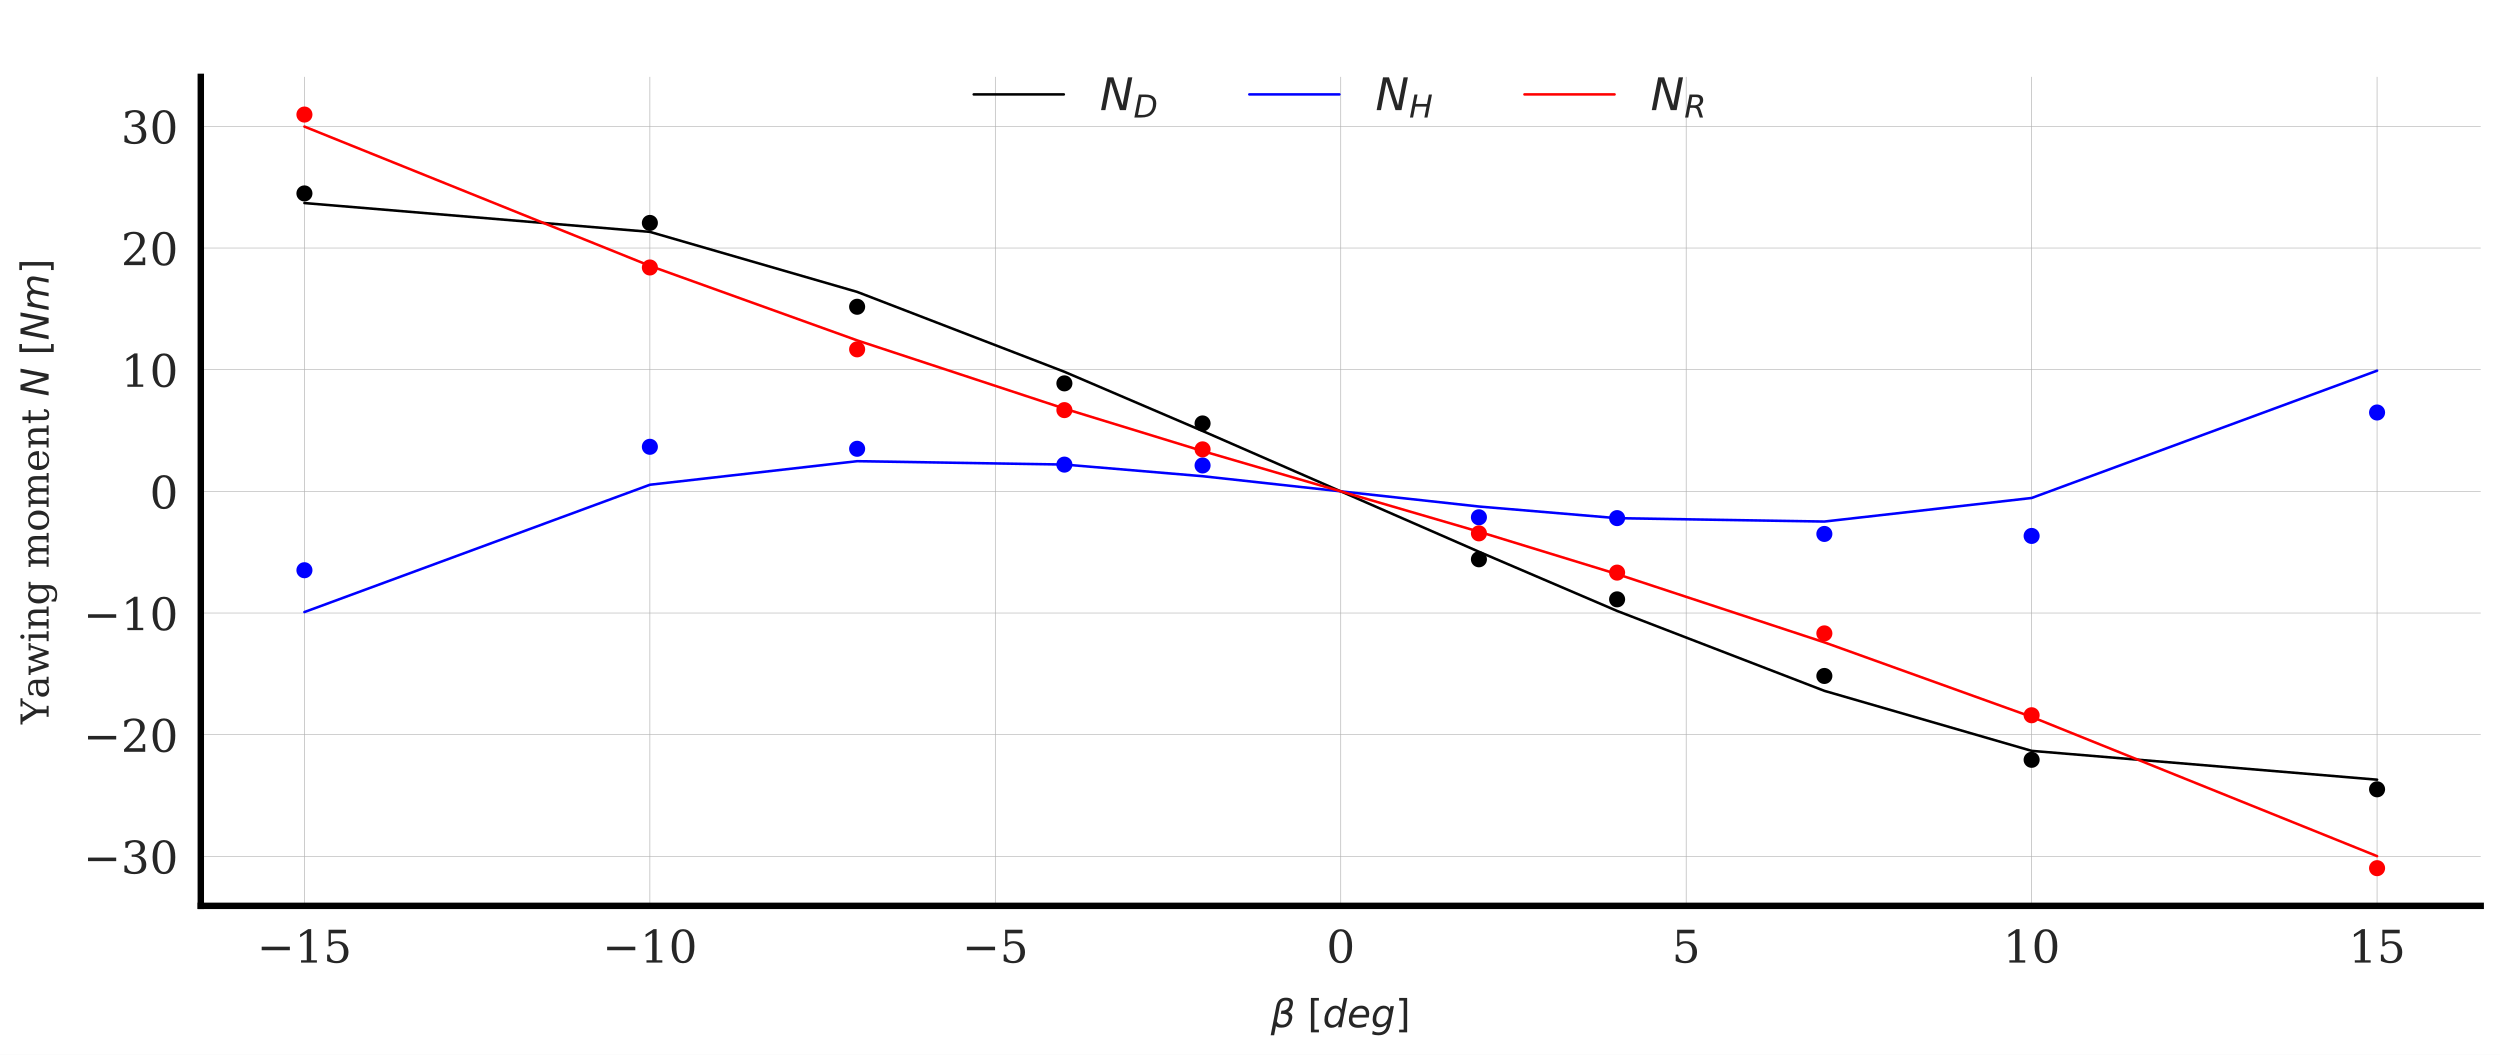
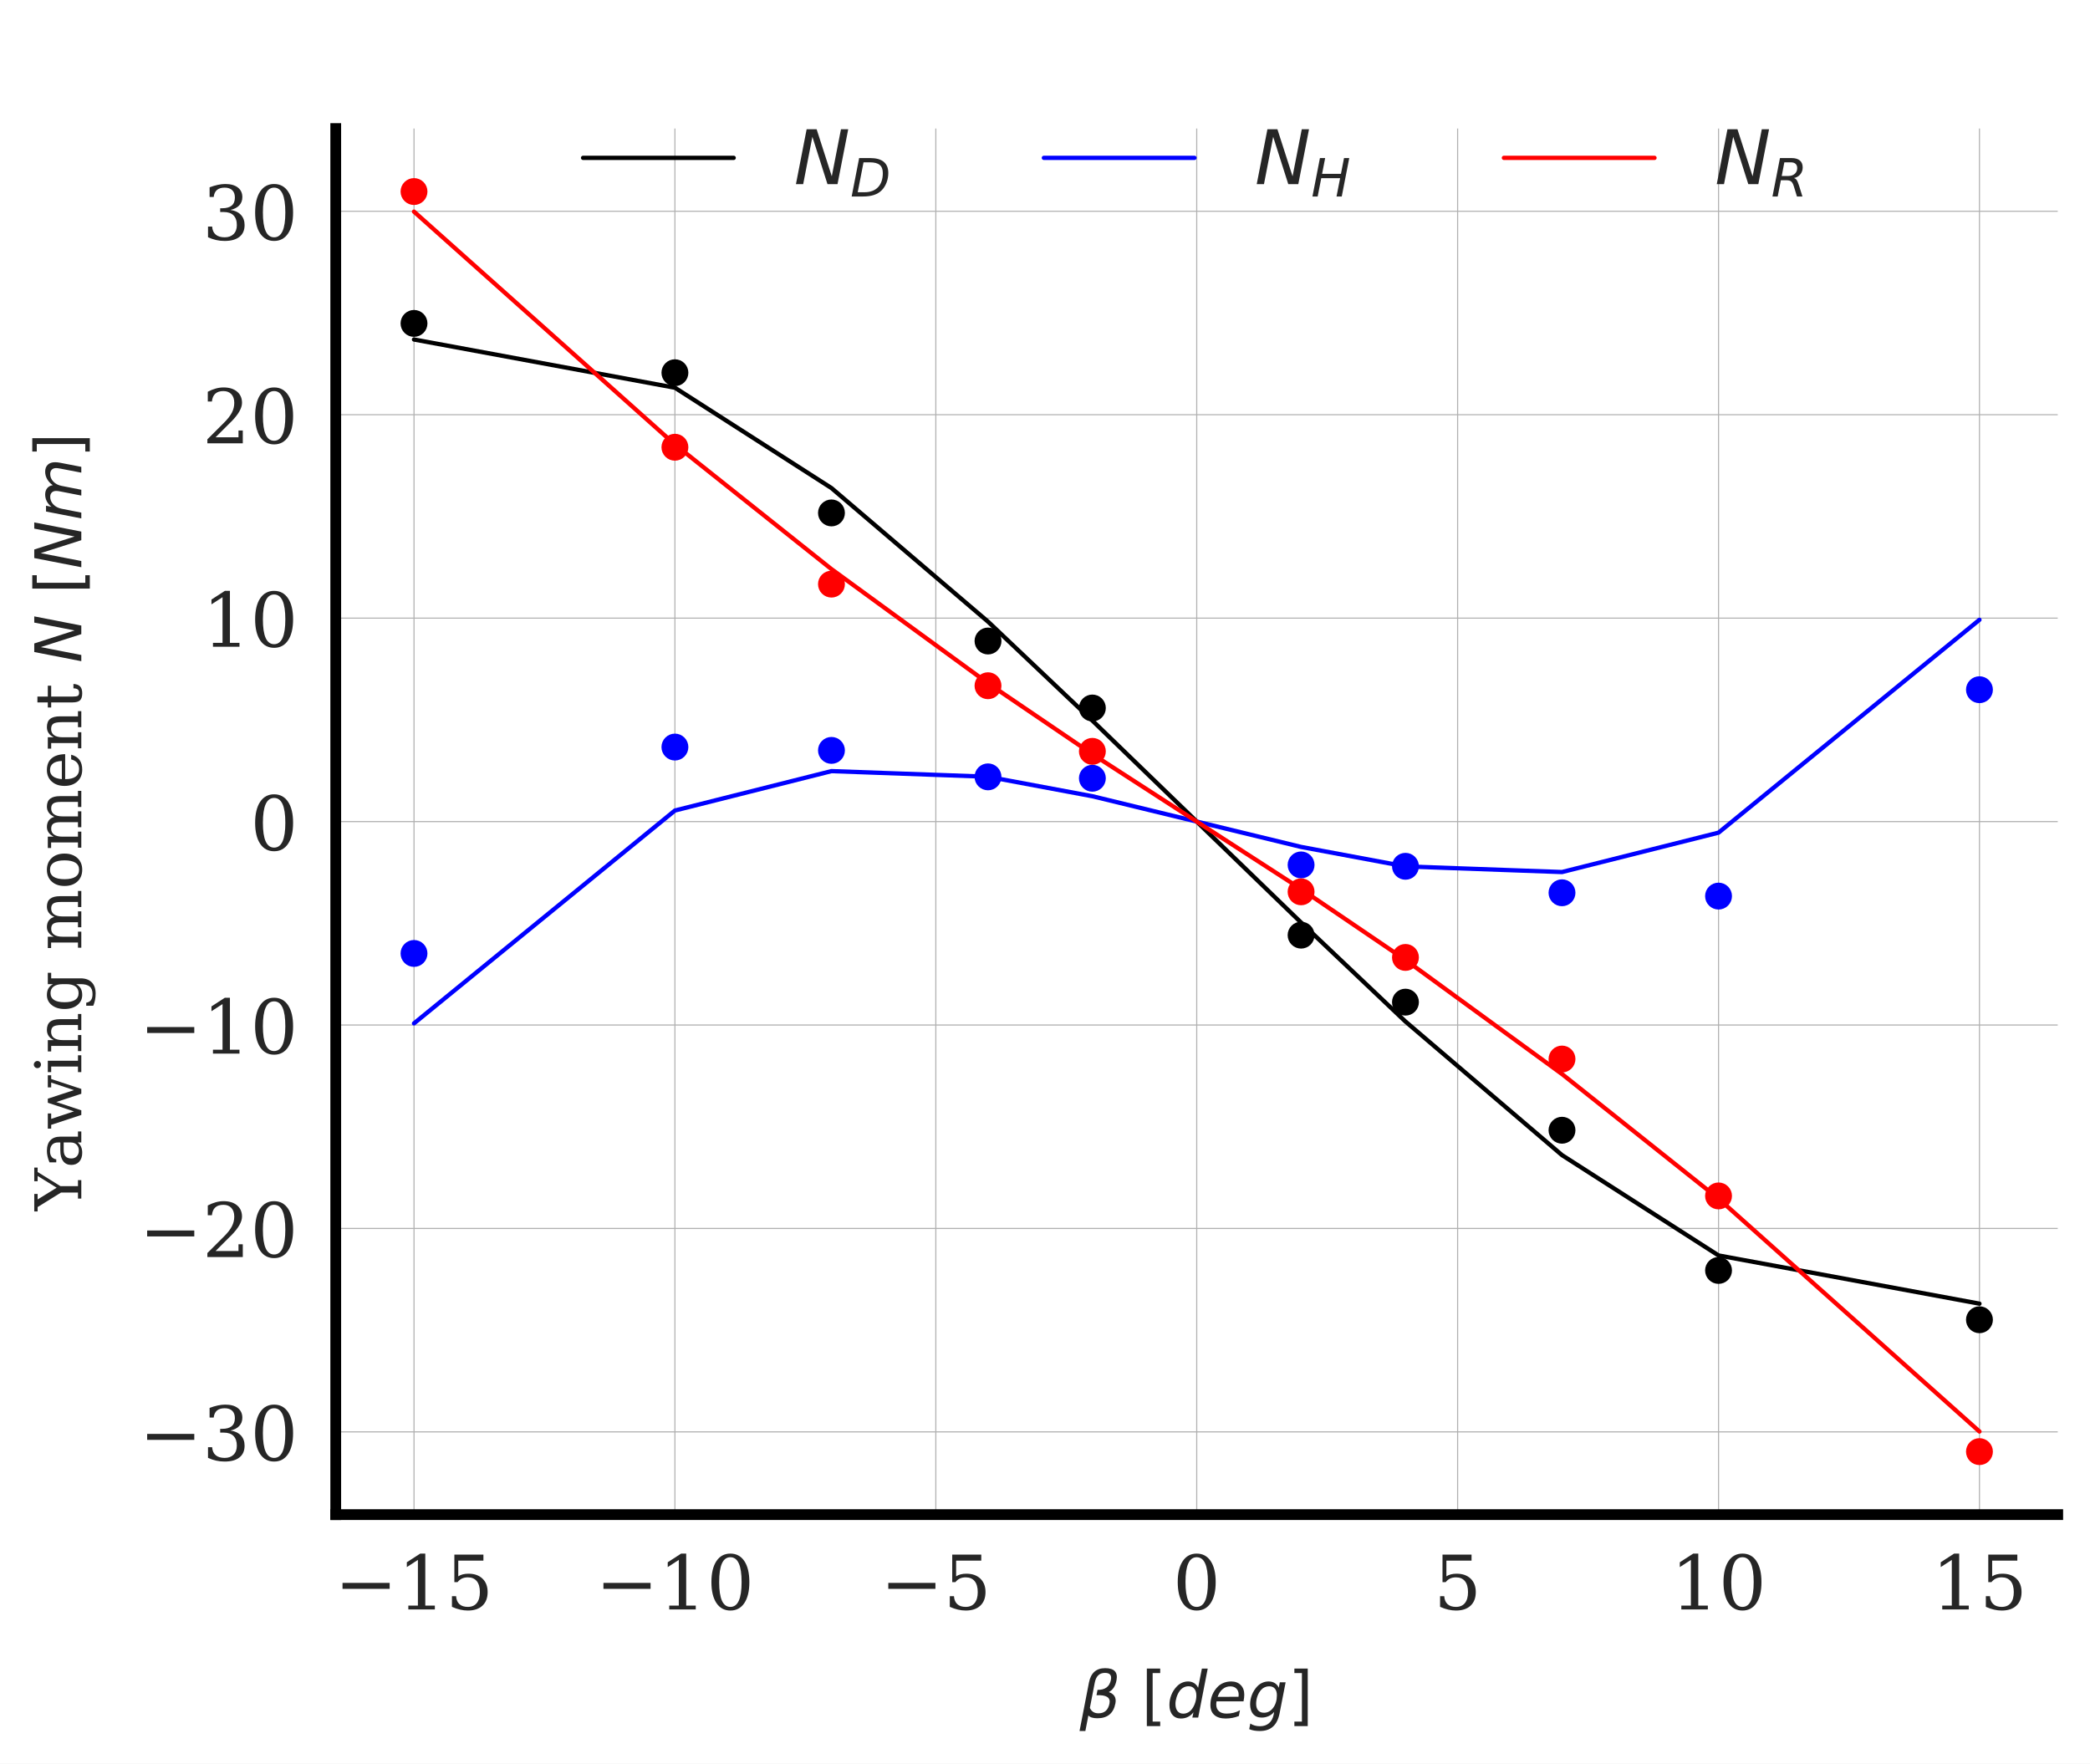
- <svg xmlns="http://www.w3.org/2000/svg" xmlns:xlink="http://www.w3.org/1999/xlink" width="388.619pt" height="163.967pt" viewBox="0 0 388.619 163.967" version="1.1">
+ <svg xmlns="http://www.w3.org/2000/svg" xmlns:xlink="http://www.w3.org/1999/xlink" width="194.31pt" height="163.967pt" viewBox="0 0 194.31 163.967" version="1.1">
  <defs>
    <style type="text/css">*{stroke-linejoin: round; stroke-linecap: butt}</style>
  </defs>
  <g id="figure_1">
    <g id="patch_1">
-       <path d="M 0 163.967  L 388.619 163.967  L 388.619 0  L 0 0  z " style="fill: #ffffff" />
+       <path d="M 0 163.967  L 194.31 163.967  L 194.31 0  L 0 0  z " style="fill: #ffffff" />
    </g>
    <g id="axes_1">
      <g id="patch_2">
-         <path d="M 31.214 140.812  L 385.619 140.812  L 385.619 11.951  L 31.214 11.951  z " style="fill: #ffffff" />
+         <path d="M 31.214 140.812  L 191.309 140.812  L 191.309 11.951  L 31.214 11.951  z " style="fill: #ffffff" />
      </g>
      <g id="matplotlib.axis_1">
        <g id="xtick_1">
          <g id="line2d_1">
-             <path d="M 47.323 140.812  L 47.323 11.951  " clip-path="url(#p588ec3c225)" style="fill: none; stroke: #b0b0b0; stroke-width: 0.1; stroke-linecap: round" />
+             <path d="M 38.491 140.812  L 38.491 11.951  " clip-path="url(#pd221624bd5)" style="fill: none; stroke: #b0b0b0; stroke-width: 0.1; stroke-linecap: round" />
          </g>
          <g id="line2d_2" />
          <g id="text_1">
-             <g style="fill: #262626" transform="translate(39.93622 149.6313) scale(0.07 -0.07)">
+             <g style="fill: #262626" transform="translate(31.10397 149.6313) scale(0.07 -0.07)">
              <defs>
                <path id="DejaVuSerif-2212" d="M 678 2259  L 4684 2259  L 4684 1753  L 678 1753  L 678 2259  z " transform="scale(0.015625)" />
                <path id="DejaVuSerif-31" d="M 909 0  L 909 331  L 1722 331  L 1722 4213  L 781 3603  L 781 4013  L 1919 4750  L 2350 4750  L 2350 331  L 3163 331  L 3163 0  L 909 0  z " transform="scale(0.015625)" />
                <path id="DejaVuSerif-35" d="M 3219 4666  L 3219 4153  L 1081 4153  L 1081 2816  Q 1244 2928 1461 2984  Q 1678 3041 1947 3041  Q 2703 3041 3140 2622  Q 3578 2203 3578 1478  Q 3578 738 3136 323  Q 2694 -91 1894 -91  Q 1572 -91 1234 -12  Q 897 66 544 225  L 544 1131  L 897 1131  Q 925 688 1179 453  Q 1434 219 1894 219  Q 2388 219 2653 544  Q 2919 869 2919 1478  Q 2919 2084 2655 2407  Q 2391 2731 1894 2731  Q 1613 2731 1398 2631  Q 1184 2531 1019 2322  L 750 2322  L 750 4666  L 3219 4666  z " transform="scale(0.015625)" />
              </defs>
              <use xlink:href="#DejaVuSerif-2212" />
              <use xlink:href="#DejaVuSerif-31" x="83.789" />
              <use xlink:href="#DejaVuSerif-35" x="147.412" />
            </g>
          </g>
        </g>
        <g id="xtick_2">
          <g id="line2d_3">
-             <path d="M 101.021 140.812  L 101.021 11.951  " clip-path="url(#p588ec3c225)" style="fill: none; stroke: #b0b0b0; stroke-width: 0.1; stroke-linecap: round" />
+             <path d="M 62.748 140.812  L 62.748 11.951  " clip-path="url(#pd221624bd5)" style="fill: none; stroke: #b0b0b0; stroke-width: 0.1; stroke-linecap: round" />
          </g>
          <g id="line2d_4" />
          <g id="text_2">
-             <g style="fill: #262626" transform="translate(93.63403 149.6313) scale(0.07 -0.07)">
+             <g style="fill: #262626" transform="translate(55.36092 149.6313) scale(0.07 -0.07)">
              <defs>
                <path id="DejaVuSerif-30" d="M 2034 219  Q 2513 219 2750 744  Q 2988 1269 2988 2328  Q 2988 3391 2750 3916  Q 2513 4441 2034 4441  Q 1556 4441 1318 3916  Q 1081 3391 1081 2328  Q 1081 1269 1318 744  Q 1556 219 2034 219  z M 2034 -91  Q 1275 -91 848 546  Q 422 1184 422 2328  Q 422 3475 848 4112  Q 1275 4750 2034 4750  Q 2797 4750 3222 4112  Q 3647 3475 3647 2328  Q 3647 1184 3222 546  Q 2797 -91 2034 -91  z " transform="scale(0.015625)" />
              </defs>
              <use xlink:href="#DejaVuSerif-2212" />
              <use xlink:href="#DejaVuSerif-31" x="83.789" />
              <use xlink:href="#DejaVuSerif-30" x="147.412" />
            </g>
          </g>
        </g>
        <g id="xtick_3">
          <g id="line2d_5">
-             <path d="M 154.718 140.812  L 154.718 11.951  " clip-path="url(#p588ec3c225)" style="fill: none; stroke: #b0b0b0; stroke-width: 0.1; stroke-linecap: round" />
+             <path d="M 87.005 140.812  L 87.005 11.951  " clip-path="url(#pd221624bd5)" style="fill: none; stroke: #b0b0b0; stroke-width: 0.1; stroke-linecap: round" />
          </g>
          <g id="line2d_6" />
          <g id="text_3">
-             <g style="fill: #262626" transform="translate(149.5587 149.6313) scale(0.07 -0.07)">
+             <g style="fill: #262626" transform="translate(81.84474 149.6313) scale(0.07 -0.07)">
              <use xlink:href="#DejaVuSerif-2212" />
              <use xlink:href="#DejaVuSerif-35" x="83.789" />
            </g>
          </g>
        </g>
        <g id="xtick_4">
          <g id="line2d_7">
-             <path d="M 208.416 140.812  L 208.416 11.951  " clip-path="url(#p588ec3c225)" style="fill: none; stroke: #b0b0b0; stroke-width: 0.1; stroke-linecap: round" />
+             <path d="M 111.261 140.812  L 111.261 11.951  " clip-path="url(#pd221624bd5)" style="fill: none; stroke: #b0b0b0; stroke-width: 0.1; stroke-linecap: round" />
          </g>
          <g id="line2d_8" />
          <g id="text_4">
-             <g style="fill: #262626" transform="translate(206.1894 149.6313) scale(0.07 -0.07)">
+             <g style="fill: #262626" transform="translate(109.0346 149.6313) scale(0.07 -0.07)">
              <use xlink:href="#DejaVuSerif-30" />
            </g>
          </g>
        </g>
        <g id="xtick_5">
          <g id="line2d_9">
-             <path d="M 262.114 140.812  L 262.114 11.951  " clip-path="url(#p588ec3c225)" style="fill: none; stroke: #b0b0b0; stroke-width: 0.1; stroke-linecap: round" />
+             <path d="M 135.518 140.812  L 135.518 11.951  " clip-path="url(#pd221624bd5)" style="fill: none; stroke: #b0b0b0; stroke-width: 0.1; stroke-linecap: round" />
          </g>
          <g id="line2d_10" />
          <g id="text_5">
-             <g style="fill: #262626" transform="translate(259.8872 149.6313) scale(0.07 -0.07)">
+             <g style="fill: #262626" transform="translate(133.2915 149.6313) scale(0.07 -0.07)">
              <use xlink:href="#DejaVuSerif-35" />
            </g>
          </g>
        </g>
        <g id="xtick_6">
          <g id="line2d_11">
-             <path d="M 315.812 140.812  L 315.812 11.951  " clip-path="url(#p588ec3c225)" style="fill: none; stroke: #b0b0b0; stroke-width: 0.1; stroke-linecap: round" />
+             <path d="M 159.775 140.812  L 159.775 11.951  " clip-path="url(#pd221624bd5)" style="fill: none; stroke: #b0b0b0; stroke-width: 0.1; stroke-linecap: round" />
          </g>
          <g id="line2d_12" />
          <g id="text_6">
-             <g style="fill: #262626" transform="translate(311.3581 149.6313) scale(0.07 -0.07)">
+             <g style="fill: #262626" transform="translate(155.3216 149.6313) scale(0.07 -0.07)">
              <use xlink:href="#DejaVuSerif-31" />
              <use xlink:href="#DejaVuSerif-30" x="63.623" />
            </g>
          </g>
        </g>
        <g id="xtick_7">
          <g id="line2d_13">
-             <path d="M 369.51 140.812  L 369.51 11.951  " clip-path="url(#p588ec3c225)" style="fill: none; stroke: #b0b0b0; stroke-width: 0.1; stroke-linecap: round" />
+             <path d="M 184.032 140.812  L 184.032 11.951  " clip-path="url(#pd221624bd5)" style="fill: none; stroke: #b0b0b0; stroke-width: 0.1; stroke-linecap: round" />
          </g>
          <g id="line2d_14" />
          <g id="text_7">
-             <g style="fill: #262626" transform="translate(365.0559 149.6313) scale(0.07 -0.07)">
+             <g style="fill: #262626" transform="translate(179.5786 149.6313) scale(0.07 -0.07)">
              <use xlink:href="#DejaVuSerif-31" />
              <use xlink:href="#DejaVuSerif-35" x="63.623" />
            </g>
          </g>
        </g>
        <g id="text_8">
-           <g style="fill: #262626" transform="translate(197.5263 159.7071) scale(0.06 -0.06)">
+           <g style="fill: #262626" transform="translate(100.3715 159.7071) scale(0.06 -0.06)">
            <defs>
              <path id="DejaVuSans-Oblique-3b2" d="M 872 216  L 572 -1331  L -6 -1331  L 928 3478  Q 1206 4903 2538 4903  Q 3888 4903 3659 3700  Q 3503 2844 2894 2531  Q 3713 2250 3553 1416  Q 3272 -69 1759 -66  Q 1097 -63 872 216  z M 1019 966  Q 1259 422 1875 425  Q 2775 425 2966 1406  Q 3138 2288 1675 2219  L 1778 2750  Q 2909 2731 3106 3750  Q 3241 4438 2509 4434  Q 1691 4434 1503 3459  L 1019 966  z " transform="scale(0.015625)" />
              <path id="DejaVuSerif-20" transform="scale(0.015625)" />
              <path id="DejaVuSans-5b" d="M 550 4863  L 1875 4863  L 1875 4416  L 1125 4416  L 1125 -397  L 1875 -397  L 1875 -844  L 550 -844  L 550 4863  z " transform="scale(0.015625)" />
              <path id="DejaVuSans-Oblique-64" d="M 2675 525  Q 2444 222 2128 65  Q 1813 -91 1428 -91  Q 903 -91 598 267  Q 294 625 294 1247  Q 294 1766 478 2236  Q 663 2706 1013 3078  Q 1244 3325 1534 3454  Q 1825 3584 2144 3584  Q 2481 3584 2739 3421  Q 2997 3259 3138 2956  L 3513 4863  L 4091 4863  L 3144 0  L 2566 0  L 2675 525  z M 891 1350  Q 891 897 1095 644  Q 1300 391 1663 391  Q 1931 391 2161 520  Q 2391 650 2566 903  Q 2750 1166 2856 1509  Q 2963 1853 2963 2188  Q 2963 2622 2758 2865  Q 2553 3109 2194 3109  Q 1922 3109 1687 2981  Q 1453 2853 1288 2613  Q 1106 2353 998 2009  Q 891 1666 891 1350  z " transform="scale(0.015625)" />
              <path id="DejaVuSans-Oblique-65" d="M 3078 2063  Q 3088 2113 3092 2166  Q 3097 2219 3097 2272  Q 3097 2653 2873 2875  Q 2650 3097 2266 3097  Q 1838 3097 1509 2826  Q 1181 2556 1013 2059  L 3078 2063  z M 3578 1613  L 903 1613  Q 884 1494 878 1425  Q 872 1356 872 1306  Q 872 872 1139 634  Q 1406 397 1894 397  Q 2269 397 2603 481  Q 2938 566 3225 728  L 3116 159  Q 2806 34 2476 -28  Q 2147 -91 1806 -91  Q 1078 -91 686 257  Q 294 606 294 1247  Q 294 1794 489 2264  Q 684 2734 1063 3103  Q 1306 3334 1642 3459  Q 1978 3584 2356 3584  Q 2950 3584 3301 3228  Q 3653 2872 3653 2272  Q 3653 2128 3634 1964  Q 3616 1800 3578 1613  z " transform="scale(0.015625)" />
              <path id="DejaVuSans-Oblique-67" d="M 3816 3500  L 3219 434  Q 3047 -456 2561 -893  Q 2075 -1331 1253 -1331  Q 950 -1331 690 -1286  Q 431 -1241 206 -1147  L 313 -588  Q 525 -725 762 -790  Q 1000 -856 1269 -856  Q 1816 -856 2167 -557  Q 2519 -259 2631 300  L 2681 563  Q 2441 288 2122 144  Q 1803 0 1434 0  Q 903 0 598 351  Q 294 703 294 1319  Q 294 1803 478 2267  Q 663 2731 997 3091  Q 1219 3328 1514 3456  Q 1809 3584 2131 3584  Q 2484 3584 2746 3420  Q 3009 3256 3138 2956  L 3238 3500  L 3816 3500  z M 2950 2216  Q 2950 2641 2750 2872  Q 2550 3103 2181 3103  Q 1953 3103 1747 3012  Q 1541 2922 1394 2759  Q 1156 2491 1023 2127  Q 891 1763 891 1375  Q 891 944 1092 712  Q 1294 481 1672 481  Q 2219 481 2584 976  Q 2950 1472 2950 2216  z " transform="scale(0.015625)" />
              <path id="DejaVuSans-5d" d="M 1947 4863  L 1947 -844  L 622 -844  L 622 -397  L 1369 -397  L 1369 4416  L 622 4416  L 622 4863  L 1947 4863  z " transform="scale(0.015625)" />
            </defs>
            <use xlink:href="#DejaVuSans-Oblique-3b2" transform="translate(0 0.390625)" />
            <use xlink:href="#DejaVuSerif-20" transform="translate(63.81836 0.390625)" />
            <use xlink:href="#DejaVuSans-5b" transform="translate(95.60547 0.390625)" />
            <use xlink:href="#DejaVuSans-Oblique-64" transform="translate(134.6191 0.390625)" />
            <use xlink:href="#DejaVuSans-Oblique-65" transform="translate(198.0957 0.390625)" />
            <use xlink:href="#DejaVuSans-Oblique-67" transform="translate(259.6191 0.390625)" />
            <use xlink:href="#DejaVuSans-5d" transform="translate(323.0957 0.390625)" />
          </g>
        </g>
      </g>
      <g id="matplotlib.axis_2">
        <g id="ytick_1">
          <g id="line2d_15">
-             <path d="M 31.214 133.121  L 385.619 133.121  " clip-path="url(#p588ec3c225)" style="fill: none; stroke: #b0b0b0; stroke-width: 0.1; stroke-linecap: round" />
+             <path d="M 31.214 133.121  L 191.309 133.121  " clip-path="url(#pd221624bd5)" style="fill: none; stroke: #b0b0b0; stroke-width: 0.1; stroke-linecap: round" />
          </g>
          <g id="line2d_16" />
          <g id="text_9">
            <g style="fill: #262626" transform="translate(12.94024 135.7801) scale(0.07 -0.07)">
              <defs>
                <path id="DejaVuSerif-33" d="M 622 4469  Q 988 4606 1323 4678  Q 1659 4750 1953 4750  Q 2638 4750 3022 4454  Q 3406 4159 3406 3634  Q 3406 3213 3140 2930  Q 2875 2647 2388 2547  Q 2963 2466 3280 2130  Q 3597 1794 3597 1259  Q 3597 606 3158 257  Q 2719 -91 1894 -91  Q 1528 -91 1179 -12  Q 831 66 488 225  L 488 1131  L 838 1131  Q 869 681 1141 450  Q 1413 219 1906 219  Q 2384 219 2661 495  Q 2938 772 2938 1253  Q 2938 1803 2653 2086  Q 2369 2369 1819 2369  L 1522 2369  L 1522 2688  L 1678 2688  Q 2225 2688 2498 2914  Q 2772 3141 2772 3597  Q 2772 4006 2547 4223  Q 2322 4441 1900 4441  Q 1478 4441 1245 4241  Q 1013 4041 972 3647  L 622 3647  L 622 4469  z " transform="scale(0.015625)" />
              </defs>
              <use xlink:href="#DejaVuSerif-2212" />
              <use xlink:href="#DejaVuSerif-33" x="83.789" />
              <use xlink:href="#DejaVuSerif-30" x="147.412" />
            </g>
          </g>
        </g>
        <g id="ytick_2">
          <g id="line2d_17">
-             <path d="M 31.214 114.208  L 385.619 114.208  " clip-path="url(#p588ec3c225)" style="fill: none; stroke: #b0b0b0; stroke-width: 0.1; stroke-linecap: round" />
+             <path d="M 31.214 114.208  L 191.309 114.208  " clip-path="url(#pd221624bd5)" style="fill: none; stroke: #b0b0b0; stroke-width: 0.1; stroke-linecap: round" />
          </g>
          <g id="line2d_18" />
          <g id="text_10">
            <g style="fill: #262626" transform="translate(12.94024 116.8671) scale(0.07 -0.07)">
              <defs>
                <path id="DejaVuSerif-32" d="M 819 3553  L 469 3553  L 469 4384  Q 803 4563 1142 4656  Q 1481 4750 1806 4750  Q 2534 4750 2956 4397  Q 3378 4044 3378 3438  Q 3378 2753 2422 1800  Q 2347 1728 2309 1691  L 1131 513  L 3078 513  L 3078 1088  L 3444 1088  L 3444 0  L 434 0  L 434 341  L 1850 1753  Q 2319 2222 2519 2614  Q 2719 3006 2719 3438  Q 2719 3909 2473 4175  Q 2228 4441 1797 4441  Q 1350 4441 1106 4219  Q 863 3997 819 3553  z " transform="scale(0.015625)" />
              </defs>
              <use xlink:href="#DejaVuSerif-2212" />
              <use xlink:href="#DejaVuSerif-32" x="83.789" />
              <use xlink:href="#DejaVuSerif-30" x="147.412" />
            </g>
          </g>
        </g>
        <g id="ytick_3">
          <g id="line2d_19">
-             <path d="M 31.214 95.295  L 385.619 95.295  " clip-path="url(#p588ec3c225)" style="fill: none; stroke: #b0b0b0; stroke-width: 0.1; stroke-linecap: round" />
+             <path d="M 31.214 95.295  L 191.309 95.295  " clip-path="url(#pd221624bd5)" style="fill: none; stroke: #b0b0b0; stroke-width: 0.1; stroke-linecap: round" />
          </g>
          <g id="line2d_20" />
          <g id="text_11">
            <g style="fill: #262626" transform="translate(12.94024 97.95403) scale(0.07 -0.07)">
              <use xlink:href="#DejaVuSerif-2212" />
              <use xlink:href="#DejaVuSerif-31" x="83.789" />
              <use xlink:href="#DejaVuSerif-30" x="147.412" />
            </g>
          </g>
        </g>
        <g id="ytick_4">
          <g id="line2d_21">
-             <path d="M 31.214 76.382  L 385.619 76.382  " clip-path="url(#p588ec3c225)" style="fill: none; stroke: #b0b0b0; stroke-width: 0.1; stroke-linecap: round" />
+             <path d="M 31.214 76.382  L 191.309 76.382  " clip-path="url(#pd221624bd5)" style="fill: none; stroke: #b0b0b0; stroke-width: 0.1; stroke-linecap: round" />
          </g>
          <g id="line2d_22" />
          <g id="text_12">
            <g style="fill: #262626" transform="translate(23.25977 79.04099) scale(0.07 -0.07)">
              <use xlink:href="#DejaVuSerif-30" />
            </g>
          </g>
        </g>
        <g id="ytick_5">
          <g id="line2d_23">
-             <path d="M 31.214 57.468  L 385.619 57.468  " clip-path="url(#p588ec3c225)" style="fill: none; stroke: #b0b0b0; stroke-width: 0.1; stroke-linecap: round" />
+             <path d="M 31.214 57.468  L 191.309 57.468  " clip-path="url(#pd221624bd5)" style="fill: none; stroke: #b0b0b0; stroke-width: 0.1; stroke-linecap: round" />
          </g>
          <g id="line2d_24" />
          <g id="text_13">
            <g style="fill: #262626" transform="translate(18.80602 60.12795) scale(0.07 -0.07)">
              <use xlink:href="#DejaVuSerif-31" />
              <use xlink:href="#DejaVuSerif-30" x="63.623" />
            </g>
          </g>
        </g>
        <g id="ytick_6">
          <g id="line2d_25">
-             <path d="M 31.214 38.555  L 385.619 38.555  " clip-path="url(#p588ec3c225)" style="fill: none; stroke: #b0b0b0; stroke-width: 0.1; stroke-linecap: round" />
+             <path d="M 31.214 38.555  L 191.309 38.555  " clip-path="url(#pd221624bd5)" style="fill: none; stroke: #b0b0b0; stroke-width: 0.1; stroke-linecap: round" />
          </g>
          <g id="line2d_26" />
          <g id="text_14">
            <g style="fill: #262626" transform="translate(18.80602 41.21491) scale(0.07 -0.07)">
              <use xlink:href="#DejaVuSerif-32" />
              <use xlink:href="#DejaVuSerif-30" x="63.623" />
            </g>
          </g>
        </g>
        <g id="ytick_7">
          <g id="line2d_27">
-             <path d="M 31.214 19.642  L 385.619 19.642  " clip-path="url(#p588ec3c225)" style="fill: none; stroke: #b0b0b0; stroke-width: 0.1; stroke-linecap: round" />
+             <path d="M 31.214 19.642  L 191.309 19.642  " clip-path="url(#pd221624bd5)" style="fill: none; stroke: #b0b0b0; stroke-width: 0.1; stroke-linecap: round" />
          </g>
          <g id="line2d_28" />
          <g id="text_15">
            <g style="fill: #262626" transform="translate(18.80602 22.30187) scale(0.07 -0.07)">
              <use xlink:href="#DejaVuSerif-33" />
              <use xlink:href="#DejaVuSerif-30" x="63.623" />
            </g>
          </g>
        </g>
        <g id="text_16">
          <g style="fill: #262626" transform="translate(7.56024 112.5615) rotate(-90) scale(0.06 -0.06)">
            <defs>
              <path id="DejaVuSerif-59" d="M 1209 0  L 1209 331  L 1806 331  L 1806 2009  L 366 4331  L -72 4331  L -72 4666  L 1663 4666  L 1663 4331  L 1119 4331  L 2284 2444  L 3450 4331  L 2925 4331  L 2925 4666  L 4281 4666  L 4281 4331  L 3841 4331  L 2438 2069  L 2438 331  L 3034 331  L 3034 0  L 1209 0  z " transform="scale(0.015625)" />
              <path id="DejaVuSerif-61" d="M 2547 1044  L 2547 1747  L 1806 1747  Q 1378 1747 1168 1562  Q 959 1378 959 997  Q 959 650 1171 447  Q 1384 244 1747 244  Q 2106 244 2326 466  Q 2547 688 2547 1044  z M 3122 2075  L 3122 331  L 3634 331  L 3634 0  L 2547 0  L 2547 359  Q 2356 128 2106 18  Q 1856 -91 1522 -91  Q 969 -91 644 203  Q 319 497 319 997  Q 319 1513 691 1797  Q 1063 2081 1741 2081  L 2547 2081  L 2547 2309  Q 2547 2688 2317 2895  Q 2088 3103 1672 3103  Q 1328 3103 1125 2947  Q 922 2791 872 2484  L 575 2484  L 575 3156  Q 875 3284 1158 3348  Q 1441 3413 1709 3413  Q 2400 3413 2761 3070  Q 3122 2728 3122 2075  z " transform="scale(0.015625)" />
              <path id="DejaVuSerif-77" d="M 3072 3322  L 3922 728  L 4672 2988  L 4191 2988  L 4191 3322  L 5394 3322  L 5394 2988  L 5025 2988  L 4038 0  L 3559 0  L 2741 2484  L 1919 0  L 1459 0  L 475 2988  L 103 2988  L 103 3322  L 1606 3322  L 1606 2988  L 1069 2988  L 1813 728  L 2669 3322  L 3072 3322  z " transform="scale(0.015625)" />
              <path id="DejaVuSerif-69" d="M 622 4353  Q 622 4497 726 4603  Q 831 4709 978 4709  Q 1122 4709 1226 4603  Q 1331 4497 1331 4353  Q 1331 4206 1228 4103  Q 1125 4000 978 4000  Q 831 4000 726 4103  Q 622 4206 622 4353  z M 1356 331  L 1900 331  L 1900 0  L 231 0  L 231 331  L 781 331  L 781 2988  L 231 2988  L 231 3322  L 1356 3322  L 1356 331  z " transform="scale(0.015625)" />
              <path id="DejaVuSerif-6e" d="M 263 0  L 263 331  L 781 331  L 781 2988  L 231 2988  L 231 3322  L 1356 3322  L 1356 2731  Q 1516 3069 1770 3241  Q 2025 3413 2363 3413  Q 2913 3413 3172 3097  Q 3431 2781 3431 2113  L 3431 331  L 3944 331  L 3944 0  L 2356 0  L 2356 331  L 2853 331  L 2853 1931  Q 2853 2541 2703 2767  Q 2553 2994 2175 2994  Q 1775 2994 1565 2701  Q 1356 2409 1356 1850  L 1356 331  L 1856 331  L 1856 0  L 263 0  z " transform="scale(0.015625)" />
              <path id="DejaVuSerif-67" d="M 3359 2988  L 3359 72  Q 3359 -644 2965 -1033  Q 2572 -1422 1844 -1422  Q 1516 -1422 1216 -1362  Q 916 -1303 641 -1184  L 641 -488  L 941 -488  Q 997 -813 1206 -963  Q 1416 -1113 1806 -1113  Q 2313 -1113 2548 -827  Q 2784 -541 2784 72  L 2784 519  Q 2616 206 2355 57  Q 2094 -91 1709 -91  Q 1097 -91 708 395  Q 319 881 319 1663  Q 319 2444 706 2928  Q 1094 3413 1709 3413  Q 2094 3413 2355 3264  Q 2616 3116 2784 2803  L 2784 3322  L 3909 3322  L 3909 2988  L 3359 2988  z M 2784 1825  Q 2784 2422 2554 2737  Q 2325 3053 1888 3053  Q 1444 3053 1217 2703  Q 991 2353 991 1663  Q 991 975 1217 622  Q 1444 269 1888 269  Q 2325 269 2554 583  Q 2784 897 2784 1497  L 2784 1825  z " transform="scale(0.015625)" />
              <path id="DejaVuSerif-6d" d="M 3316 2675  Q 3481 3041 3739 3227  Q 3997 3413 4341 3413  Q 4863 3413 5119 3089  Q 5375 2766 5375 2113  L 5375 331  L 5894 331  L 5894 0  L 4300 0  L 4300 331  L 4800 331  L 4800 2047  Q 4800 2556 4650 2772  Q 4500 2988 4153 2988  Q 3769 2988 3567 2697  Q 3366 2406 3366 1850  L 3366 331  L 3866 331  L 3866 0  L 2291 0  L 2291 331  L 2791 331  L 2791 2069  Q 2791 2566 2641 2777  Q 2491 2988 2144 2988  Q 1759 2988 1557 2697  Q 1356 2406 1356 1850  L 1356 331  L 1856 331  L 1856 0  L 263 0  L 263 331  L 781 331  L 781 2994  L 231 2994  L 231 3322  L 1356 3322  L 1356 2731  Q 1516 3063 1762 3238  Q 2009 3413 2322 3413  Q 2709 3413 2968 3220  Q 3228 3028 3316 2675  z " transform="scale(0.015625)" />
              <path id="DejaVuSerif-6f" d="M 1925 219  Q 2388 219 2623 584  Q 2859 950 2859 1663  Q 2859 2375 2623 2739  Q 2388 3103 1925 3103  Q 1463 3103 1227 2739  Q 991 2375 991 1663  Q 991 950 1228 584  Q 1466 219 1925 219  z M 1925 -91  Q 1200 -91 759 389  Q 319 869 319 1663  Q 319 2456 758 2934  Q 1197 3413 1925 3413  Q 2653 3413 3092 2934  Q 3531 2456 3531 1663  Q 3531 869 3092 389  Q 2653 -91 1925 -91  z " transform="scale(0.015625)" />
              <path id="DejaVuSerif-65" d="M 3469 1600  L 991 1600  L 991 1575  Q 991 903 1244 561  Q 1497 219 1991 219  Q 2369 219 2611 417  Q 2853 616 2950 1006  L 3413 1006  Q 3275 459 2904 184  Q 2534 -91 1931 -91  Q 1203 -91 761 389  Q 319 869 319 1663  Q 319 2450 753 2931  Q 1188 3413 1894 3413  Q 2647 3413 3050 2948  Q 3453 2484 3469 1600  z M 2791 1931  Q 2772 2513 2545 2808  Q 2319 3103 1894 3103  Q 1497 3103 1269 2806  Q 1041 2509 991 1931  L 2791 1931  z " transform="scale(0.015625)" />
              <path id="DejaVuSerif-74" d="M 691 2988  L 184 2988  L 184 3322  L 691 3322  L 691 4353  L 1269 4353  L 1269 3322  L 2350 3322  L 2350 2988  L 1269 2988  L 1269 878  Q 1269 456 1350 337  Q 1431 219 1650 219  Q 1875 219 1978 351  Q 2081 484 2088 781  L 2522 781  Q 2497 328 2275 118  Q 2053 -91 1600 -91  Q 1103 -91 897 129  Q 691 350 691 878  L 691 2988  z " transform="scale(0.015625)" />
              <path id="DejaVuSans-Oblique-4e" d="M 1081 4666  L 1931 4666  L 3219 666  L 4000 4666  L 4616 4666  L 3706 0  L 2853 0  L 1569 4025  L 788 0  L 172 0  L 1081 4666  z " transform="scale(0.015625)" />
              <path id="DejaVuSans-Oblique-6d" d="M 5747 2113  L 5338 0  L 4763 0  L 5166 2094  Q 5191 2228 5203 2325  Q 5216 2422 5216 2491  Q 5216 2772 5059 2928  Q 4903 3084 4622 3084  Q 4203 3084 3875 2770  Q 3547 2456 3450 1953  L 3066 0  L 2491 0  L 2900 2094  Q 2925 2209 2937 2307  Q 2950 2406 2950 2484  Q 2950 2769 2794 2926  Q 2638 3084 2363 3084  Q 1938 3084 1609 2770  Q 1281 2456 1184 1953  L 800 0  L 225 0  L 909 3500  L 1484 3500  L 1375 2956  Q 1609 3263 1923 3423  Q 2238 3584 2597 3584  Q 2978 3584 3223 3384  Q 3469 3184 3519 2828  Q 3781 3197 4126 3390  Q 4472 3584 4856 3584  Q 5306 3584 5551 3325  Q 5797 3066 5797 2591  Q 5797 2488 5784 2364  Q 5772 2241 5747 2113  z " transform="scale(0.015625)" />
            </defs>
            <use xlink:href="#DejaVuSerif-59" transform="translate(0 0.015625)" />
            <use xlink:href="#DejaVuSerif-61" transform="translate(66.01562 0.015625)" />
            <use xlink:href="#DejaVuSerif-77" transform="translate(125.6348 0.015625)" />
            <use xlink:href="#DejaVuSerif-69" transform="translate(211.2305 0.015625)" />
            <use xlink:href="#DejaVuSerif-6e" transform="translate(243.2129 0.015625)" />
            <use xlink:href="#DejaVuSerif-67" transform="translate(307.6172 0.015625)" />
            <use xlink:href="#DejaVuSerif-20" transform="translate(371.6309 0.015625)" />
            <use xlink:href="#DejaVuSerif-6d" transform="translate(403.418 0.015625)" />
            <use xlink:href="#DejaVuSerif-6f" transform="translate(498.2422 0.015625)" />
            <use xlink:href="#DejaVuSerif-6d" transform="translate(558.4473 0.015625)" />
            <use xlink:href="#DejaVuSerif-65" transform="translate(653.2715 0.015625)" />
            <use xlink:href="#DejaVuSerif-6e" transform="translate(712.4512 0.015625)" />
            <use xlink:href="#DejaVuSerif-74" transform="translate(776.8555 0.015625)" />
            <use xlink:href="#DejaVuSerif-20" transform="translate(817.041 0.015625)" />
            <use xlink:href="#DejaVuSans-Oblique-4e" transform="translate(848.8281 0.015625)" />
            <use xlink:href="#DejaVuSerif-20" transform="translate(923.6328 0.015625)" />
            <use xlink:href="#DejaVuSans-5b" transform="translate(955.4199 0.015625)" />
            <use xlink:href="#DejaVuSans-Oblique-4e" transform="translate(994.4336 0.015625)" />
            <use xlink:href="#DejaVuSans-Oblique-6d" transform="translate(1069.238 0.015625)" />
            <use xlink:href="#DejaVuSans-5d" transform="translate(1166.65 0.015625)" />
          </g>
        </g>
      </g>
      <g id="line2d_29">
        <defs>
-           <path id="me08649777f" d="M 0 0.75  C 0.199 0.75 0.39 0.671 0.53 0.53  C 0.671 0.39 0.75 0.199 0.75 0  C 0.75 -0.199 0.671 -0.39 0.53 -0.53  C 0.39 -0.671 0.199 -0.75 0 -0.75  C -0.199 -0.75 -0.39 -0.671 -0.53 -0.53  C -0.671 -0.39 -0.75 -0.199 -0.75 0  C -0.75 0.199 -0.671 0.39 -0.53 0.53  C -0.39 0.671 -0.199 0.75 0 0.75  z " style="stroke: #000000" />
+           <path id="me23dd65fc6" d="M 0 0.75  C 0.199 0.75 0.39 0.671 0.53 0.53  C 0.671 0.39 0.75 0.199 0.75 0  C 0.75 -0.199 0.671 -0.39 0.53 -0.53  C 0.39 -0.671 0.199 -0.75 0 -0.75  C -0.199 -0.75 -0.39 -0.671 -0.53 -0.53  C -0.671 -0.39 -0.75 -0.199 -0.75 0  C -0.75 0.199 -0.671 0.39 -0.53 0.53  C -0.39 0.671 -0.199 0.75 0 0.75  z " style="stroke: #000000" />
        </defs>
-         <g clip-path="url(#p588ec3c225)">
-           <use xlink:href="#me08649777f" x="47.323" y="30.067" style="stroke: #000000" />
-           <use xlink:href="#me08649777f" x="101.021" y="34.652" style="stroke: #000000" />
-           <use xlink:href="#me08649777f" x="133.239" y="47.686" style="stroke: #000000" />
-           <use xlink:href="#me08649777f" x="165.458" y="59.594" style="stroke: #000000" />
-           <use xlink:href="#me08649777f" x="186.937" y="65.823" style="stroke: #000000" />
-           <use xlink:href="#me08649777f" x="229.895" y="86.94" style="stroke: #000000" />
-           <use xlink:href="#me08649777f" x="251.375" y="93.169" style="stroke: #000000" />
-           <use xlink:href="#me08649777f" x="283.593" y="105.077" style="stroke: #000000" />
-           <use xlink:href="#me08649777f" x="315.812" y="118.111" style="stroke: #000000" />
-           <use xlink:href="#me08649777f" x="369.51" y="122.696" style="stroke: #000000" />
+         <g clip-path="url(#pd221624bd5)">
+           <use xlink:href="#me23dd65fc6" x="38.491" y="30.067" style="stroke: #000000" />
+           <use xlink:href="#me23dd65fc6" x="62.748" y="34.652" style="stroke: #000000" />
+           <use xlink:href="#me23dd65fc6" x="77.302" y="47.686" style="stroke: #000000" />
+           <use xlink:href="#me23dd65fc6" x="91.856" y="59.594" style="stroke: #000000" />
+           <use xlink:href="#me23dd65fc6" x="101.559" y="65.823" style="stroke: #000000" />
+           <use xlink:href="#me23dd65fc6" x="120.964" y="86.94" style="stroke: #000000" />
+           <use xlink:href="#me23dd65fc6" x="130.667" y="93.169" style="stroke: #000000" />
+           <use xlink:href="#me23dd65fc6" x="145.221" y="105.077" style="stroke: #000000" />
+           <use xlink:href="#me23dd65fc6" x="159.775" y="118.111" style="stroke: #000000" />
+           <use xlink:href="#me23dd65fc6" x="184.032" y="122.696" style="stroke: #000000" />
        </g>
      </g>
      <g id="line2d_30">
        <defs>
-           <path id="m4413c0686e" d="M 0 0.75  C 0.199 0.75 0.39 0.671 0.53 0.53  C 0.671 0.39 0.75 0.199 0.75 0  C 0.75 -0.199 0.671 -0.39 0.53 -0.53  C 0.39 -0.671 0.199 -0.75 0 -0.75  C -0.199 -0.75 -0.39 -0.671 -0.53 -0.53  C -0.671 -0.39 -0.75 -0.199 -0.75 0  C -0.75 0.199 -0.671 0.39 -0.53 0.53  C -0.39 0.671 -0.199 0.75 0 0.75  z " style="stroke: #0000ff" />
+           <path id="m187fcd624c" d="M 0 0.75  C 0.199 0.75 0.39 0.671 0.53 0.53  C 0.671 0.39 0.75 0.199 0.75 0  C 0.75 -0.199 0.671 -0.39 0.53 -0.53  C 0.39 -0.671 0.199 -0.75 0 -0.75  C -0.199 -0.75 -0.39 -0.671 -0.53 -0.53  C -0.671 -0.39 -0.75 -0.199 -0.75 0  C -0.75 0.199 -0.671 0.39 -0.53 0.53  C -0.39 0.671 -0.199 0.75 0 0.75  z " style="stroke: #0000ff" />
        </defs>
-         <g clip-path="url(#p588ec3c225)">
-           <use xlink:href="#m4413c0686e" x="47.323" y="88.641" style="fill: #0000ff; stroke: #0000ff" />
-           <use xlink:href="#m4413c0686e" x="101.021" y="69.454" style="fill: #0000ff; stroke: #0000ff" />
-           <use xlink:href="#m4413c0686e" x="133.239" y="69.763" style="fill: #0000ff; stroke: #0000ff" />
-           <use xlink:href="#m4413c0686e" x="165.458" y="72.224" style="fill: #0000ff; stroke: #0000ff" />
-           <use xlink:href="#m4413c0686e" x="186.937" y="72.353" style="fill: #0000ff; stroke: #0000ff" />
-           <use xlink:href="#m4413c0686e" x="229.895" y="80.41" style="fill: #0000ff; stroke: #0000ff" />
-           <use xlink:href="#m4413c0686e" x="251.375" y="80.539" style="fill: #0000ff; stroke: #0000ff" />
-           <use xlink:href="#m4413c0686e" x="283.593" y="83" style="fill: #0000ff; stroke: #0000ff" />
-           <use xlink:href="#m4413c0686e" x="315.812" y="83.309" style="fill: #0000ff; stroke: #0000ff" />
-           <use xlink:href="#m4413c0686e" x="369.51" y="64.122" style="fill: #0000ff; stroke: #0000ff" />
+         <g clip-path="url(#pd221624bd5)">
+           <use xlink:href="#m187fcd624c" x="38.491" y="88.641" style="fill: #0000ff; stroke: #0000ff" />
+           <use xlink:href="#m187fcd624c" x="62.748" y="69.454" style="fill: #0000ff; stroke: #0000ff" />
+           <use xlink:href="#m187fcd624c" x="77.302" y="69.763" style="fill: #0000ff; stroke: #0000ff" />
+           <use xlink:href="#m187fcd624c" x="91.856" y="72.224" style="fill: #0000ff; stroke: #0000ff" />
+           <use xlink:href="#m187fcd624c" x="101.559" y="72.353" style="fill: #0000ff; stroke: #0000ff" />
+           <use xlink:href="#m187fcd624c" x="120.964" y="80.41" style="fill: #0000ff; stroke: #0000ff" />
+           <use xlink:href="#m187fcd624c" x="130.667" y="80.539" style="fill: #0000ff; stroke: #0000ff" />
+           <use xlink:href="#m187fcd624c" x="145.221" y="83" style="fill: #0000ff; stroke: #0000ff" />
+           <use xlink:href="#m187fcd624c" x="159.775" y="83.309" style="fill: #0000ff; stroke: #0000ff" />
+           <use xlink:href="#m187fcd624c" x="184.032" y="64.122" style="fill: #0000ff; stroke: #0000ff" />
        </g>
      </g>
      <g id="line2d_31">
        <defs>
-           <path id="maed296f151" d="M 0 0.75  C 0.199 0.75 0.39 0.671 0.53 0.53  C 0.671 0.39 0.75 0.199 0.75 0  C 0.75 -0.199 0.671 -0.39 0.53 -0.53  C 0.39 -0.671 0.199 -0.75 0 -0.75  C -0.199 -0.75 -0.39 -0.671 -0.53 -0.53  C -0.671 -0.39 -0.75 -0.199 -0.75 0  C -0.75 0.199 -0.671 0.39 -0.53 0.53  C -0.39 0.671 -0.199 0.75 0 0.75  z " style="stroke: #ff0000" />
+           <path id="mc9d2cb6cb1" d="M 0 0.75  C 0.199 0.75 0.39 0.671 0.53 0.53  C 0.671 0.39 0.75 0.199 0.75 0  C 0.75 -0.199 0.671 -0.39 0.53 -0.53  C 0.39 -0.671 0.199 -0.75 0 -0.75  C -0.199 -0.75 -0.39 -0.671 -0.53 -0.53  C -0.671 -0.39 -0.75 -0.199 -0.75 0  C -0.75 0.199 -0.671 0.39 -0.53 0.53  C -0.39 0.671 -0.199 0.75 0 0.75  z " style="stroke: #ff0000" />
        </defs>
-         <g clip-path="url(#p588ec3c225)">
-           <use xlink:href="#maed296f151" x="47.323" y="17.808" style="fill: #ff0000; stroke: #ff0000" />
-           <use xlink:href="#maed296f151" x="101.021" y="41.579" style="fill: #ff0000; stroke: #ff0000" />
-           <use xlink:href="#maed296f151" x="133.239" y="54.305" style="fill: #ff0000; stroke: #ff0000" />
-           <use xlink:href="#maed296f151" x="165.458" y="63.752" style="fill: #ff0000; stroke: #ff0000" />
-           <use xlink:href="#maed296f151" x="186.937" y="69.852" style="fill: #ff0000; stroke: #ff0000" />
-           <use xlink:href="#maed296f151" x="229.895" y="82.911" style="fill: #ff0000; stroke: #ff0000" />
-           <use xlink:href="#maed296f151" x="251.375" y="89.011" style="fill: #ff0000; stroke: #ff0000" />
-           <use xlink:href="#maed296f151" x="283.593" y="98.458" style="fill: #ff0000; stroke: #ff0000" />
-           <use xlink:href="#maed296f151" x="315.812" y="111.184" style="fill: #ff0000; stroke: #ff0000" />
-           <use xlink:href="#maed296f151" x="369.51" y="134.955" style="fill: #ff0000; stroke: #ff0000" />
+         <g clip-path="url(#pd221624bd5)">
+           <use xlink:href="#mc9d2cb6cb1" x="38.491" y="17.808" style="fill: #ff0000; stroke: #ff0000" />
+           <use xlink:href="#mc9d2cb6cb1" x="62.748" y="41.579" style="fill: #ff0000; stroke: #ff0000" />
+           <use xlink:href="#mc9d2cb6cb1" x="77.302" y="54.305" style="fill: #ff0000; stroke: #ff0000" />
+           <use xlink:href="#mc9d2cb6cb1" x="91.856" y="63.752" style="fill: #ff0000; stroke: #ff0000" />
+           <use xlink:href="#mc9d2cb6cb1" x="101.559" y="69.852" style="fill: #ff0000; stroke: #ff0000" />
+           <use xlink:href="#mc9d2cb6cb1" x="120.964" y="82.911" style="fill: #ff0000; stroke: #ff0000" />
+           <use xlink:href="#mc9d2cb6cb1" x="130.667" y="89.011" style="fill: #ff0000; stroke: #ff0000" />
+           <use xlink:href="#mc9d2cb6cb1" x="145.221" y="98.458" style="fill: #ff0000; stroke: #ff0000" />
+           <use xlink:href="#mc9d2cb6cb1" x="159.775" y="111.184" style="fill: #ff0000; stroke: #ff0000" />
+           <use xlink:href="#mc9d2cb6cb1" x="184.032" y="134.955" style="fill: #ff0000; stroke: #ff0000" />
        </g>
      </g>
      <g id="line2d_32">
-         <path d="M 47.323 31.563  L 101.021 36.045  L 133.239 45.374  L 165.458 57.793  L 186.937 66.994  L 229.895 85.769  L 251.375 94.97  L 283.593 107.39  L 315.812 116.718  L 369.51 121.2  " clip-path="url(#p588ec3c225)" style="fill: none; stroke: #000000; stroke-width: 0.4; stroke-linecap: round" />
+         <path d="M 38.491 31.563  L 62.748 36.045  L 77.302 45.374  L 91.856 57.793  L 101.559 66.994  L 120.964 85.769  L 130.667 94.97  L 145.221 107.39  L 159.775 116.718  L 184.032 121.2  " clip-path="url(#pd221624bd5)" style="fill: none; stroke: #000000; stroke-width: 0.4; stroke-linecap: round" />
      </g>
      <g id="line2d_33">
-         <path d="M 47.323 95.142  L 101.021 75.353  L 133.239 71.69  L 165.458 72.213  L 186.937 74.025  L 229.895 78.738  L 251.375 80.55  L 283.593 81.073  L 315.812 77.41  L 369.51 57.621  " clip-path="url(#p588ec3c225)" style="fill: none; stroke: #0000ff; stroke-width: 0.4; stroke-linecap: round" />
+         <path d="M 38.491 95.142  L 62.748 75.353  L 77.302 71.69  L 91.856 72.213  L 101.559 74.025  L 120.964 78.738  L 130.667 80.55  L 145.221 81.073  L 159.775 77.41  L 184.032 57.621  " clip-path="url(#pd221624bd5)" style="fill: none; stroke: #0000ff; stroke-width: 0.4; stroke-linecap: round" />
      </g>
      <g id="line2d_34">
-         <path d="M 47.323 19.677  L 101.021 41.324  L 133.239 52.911  L 165.458 63.52  L 186.937 70.111  L 229.895 82.652  L 251.375 89.243  L 283.593 99.853  L 315.812 111.439  L 369.51 133.086  " clip-path="url(#p588ec3c225)" style="fill: none; stroke: #ff0000; stroke-width: 0.4; stroke-linecap: round" />
+         <path d="M 38.491 19.677  L 62.748 41.324  L 77.302 52.911  L 91.856 63.52  L 101.559 70.111  L 120.964 82.652  L 130.667 89.243  L 145.221 99.853  L 159.775 111.439  L 184.032 133.086  " clip-path="url(#pd221624bd5)" style="fill: none; stroke: #ff0000; stroke-width: 0.4; stroke-linecap: round" />
      </g>
      <g id="patch_3">
        <path d="M 31.214 140.812  L 31.214 11.951  " style="fill: none; stroke: #000000; stroke-linejoin: miter; stroke-linecap: square" />
      </g>
      <g id="patch_4">
-         <path d="M 31.214 140.812  L 385.619 140.812  " style="fill: none; stroke: #000000; stroke-linejoin: miter; stroke-linecap: square" />
+         <path d="M 31.214 140.812  L 191.309 140.812  " style="fill: none; stroke: #000000; stroke-linejoin: miter; stroke-linecap: square" />
      </g>
      <g id="legend_1">
        <g id="line2d_35">
-           <path d="M 151.366 14.676  L 158.366 14.676  L 165.366 14.676  " style="fill: none; stroke: #000000; stroke-width: 0.4; stroke-linecap: round" />
+           <path d="M 54.211 14.676  L 61.211 14.676  L 68.211 14.676  " style="fill: none; stroke: #000000; stroke-width: 0.4; stroke-linecap: round" />
        </g>
        <g id="text_17">
-           <g style="fill: #262626" transform="translate(170.9663 17.12649) scale(0.07 -0.07)">
+           <g style="fill: #262626" transform="translate(73.81146 17.12649) scale(0.07 -0.07)">
            <defs>
              <path id="DejaVuSans-Oblique-44" d="M 1081 4666  L 2438 4666  Q 3519 4666 4070 4208  Q 4622 3750 4622 2847  Q 4622 2250 4412 1698  Q 4203 1147 3834 769  Q 3463 381 2891 190  Q 2319 0 1538 0  L 172 0  L 1081 4666  z M 1613 4147  L 909 519  L 1734 519  Q 2794 519 3375 1128  Q 3956 1738 3956 2847  Q 3956 3519 3581 3833  Q 3206 4147 2406 4147  L 1613 4147  z " transform="scale(0.015625)" />
            </defs>
            <use xlink:href="#DejaVuSans-Oblique-4e" transform="translate(0 0.09375)" />
            <use xlink:href="#DejaVuSans-Oblique-44" transform="translate(74.80469 -16.3125) scale(0.7)" />
          </g>
        </g>
        <g id="line2d_36">
-           <path d="M 194.206 14.676  L 201.206 14.676  L 208.206 14.676  " style="fill: none; stroke: #0000ff; stroke-width: 0.4; stroke-linecap: round" />
+           <path d="M 97.051 14.676  L 104.051 14.676  L 111.051 14.676  " style="fill: none; stroke: #0000ff; stroke-width: 0.4; stroke-linecap: round" />
        </g>
        <g id="text_18">
-           <g style="fill: #262626" transform="translate(213.8063 17.12649) scale(0.07 -0.07)">
+           <g style="fill: #262626" transform="translate(116.6515 17.12649) scale(0.07 -0.07)">
            <defs>
              <path id="DejaVuSans-Oblique-48" d="M 1081 4666  L 1716 4666  L 1344 2753  L 3634 2753  L 4006 4666  L 4641 4666  L 3731 0  L 3097 0  L 3531 2222  L 1241 2222  L 806 0  L 172 0  L 1081 4666  z " transform="scale(0.015625)" />
            </defs>
            <use xlink:href="#DejaVuSans-Oblique-4e" transform="translate(0 0.09375)" />
            <use xlink:href="#DejaVuSans-Oblique-48" transform="translate(74.80469 -16.3125) scale(0.7)" />
          </g>
        </g>
        <g id="line2d_37">
-           <path d="M 236.976 14.676  L 243.976 14.676  L 250.976 14.676  " style="fill: none; stroke: #ff0000; stroke-width: 0.4; stroke-linecap: round" />
+           <path d="M 139.821 14.676  L 146.821 14.676  L 153.821 14.676  " style="fill: none; stroke: #ff0000; stroke-width: 0.4; stroke-linecap: round" />
        </g>
        <g id="text_19">
-           <g style="fill: #262626" transform="translate(256.5763 17.12649) scale(0.07 -0.07)">
+           <g style="fill: #262626" transform="translate(159.4215 17.12649) scale(0.07 -0.07)">
            <defs>
              <path id="DejaVuSans-Oblique-52" d="M 1613 4147  L 1294 2491  L 2106 2491  Q 2584 2491 2879 2755  Q 3175 3019 3175 3444  Q 3175 3784 2976 3965  Q 2778 4147 2406 4147  L 1613 4147  z M 2772 2241  Q 2972 2194 3105 2009  Q 3238 1825 3413 1275  L 3809 0  L 3144 0  L 2778 1197  Q 2638 1659 2453 1815  Q 2269 1972 1888 1972  L 1191 1972  L 806 0  L 172 0  L 1081 4666  L 2503 4666  Q 3150 4666 3495 4373  Q 3841 4081 3841 3531  Q 3841 3044 3547 2687  Q 3253 2331 2772 2241  z " transform="scale(0.015625)" />
            </defs>
            <use xlink:href="#DejaVuSans-Oblique-4e" transform="translate(0 0.09375)" />
            <use xlink:href="#DejaVuSans-Oblique-52" transform="translate(74.80469 -16.3125) scale(0.7)" />
          </g>
        </g>
      </g>
    </g>
  </g>
  <defs>
-     <clipPath id="p588ec3c225">
-       <rect x="31.214" y="11.951" width="354.406" height="128.862" />
+     <clipPath id="pd221624bd5">
+       <rect x="31.214" y="11.951" width="160.096" height="128.862" />
    </clipPath>
  </defs>
</svg>
